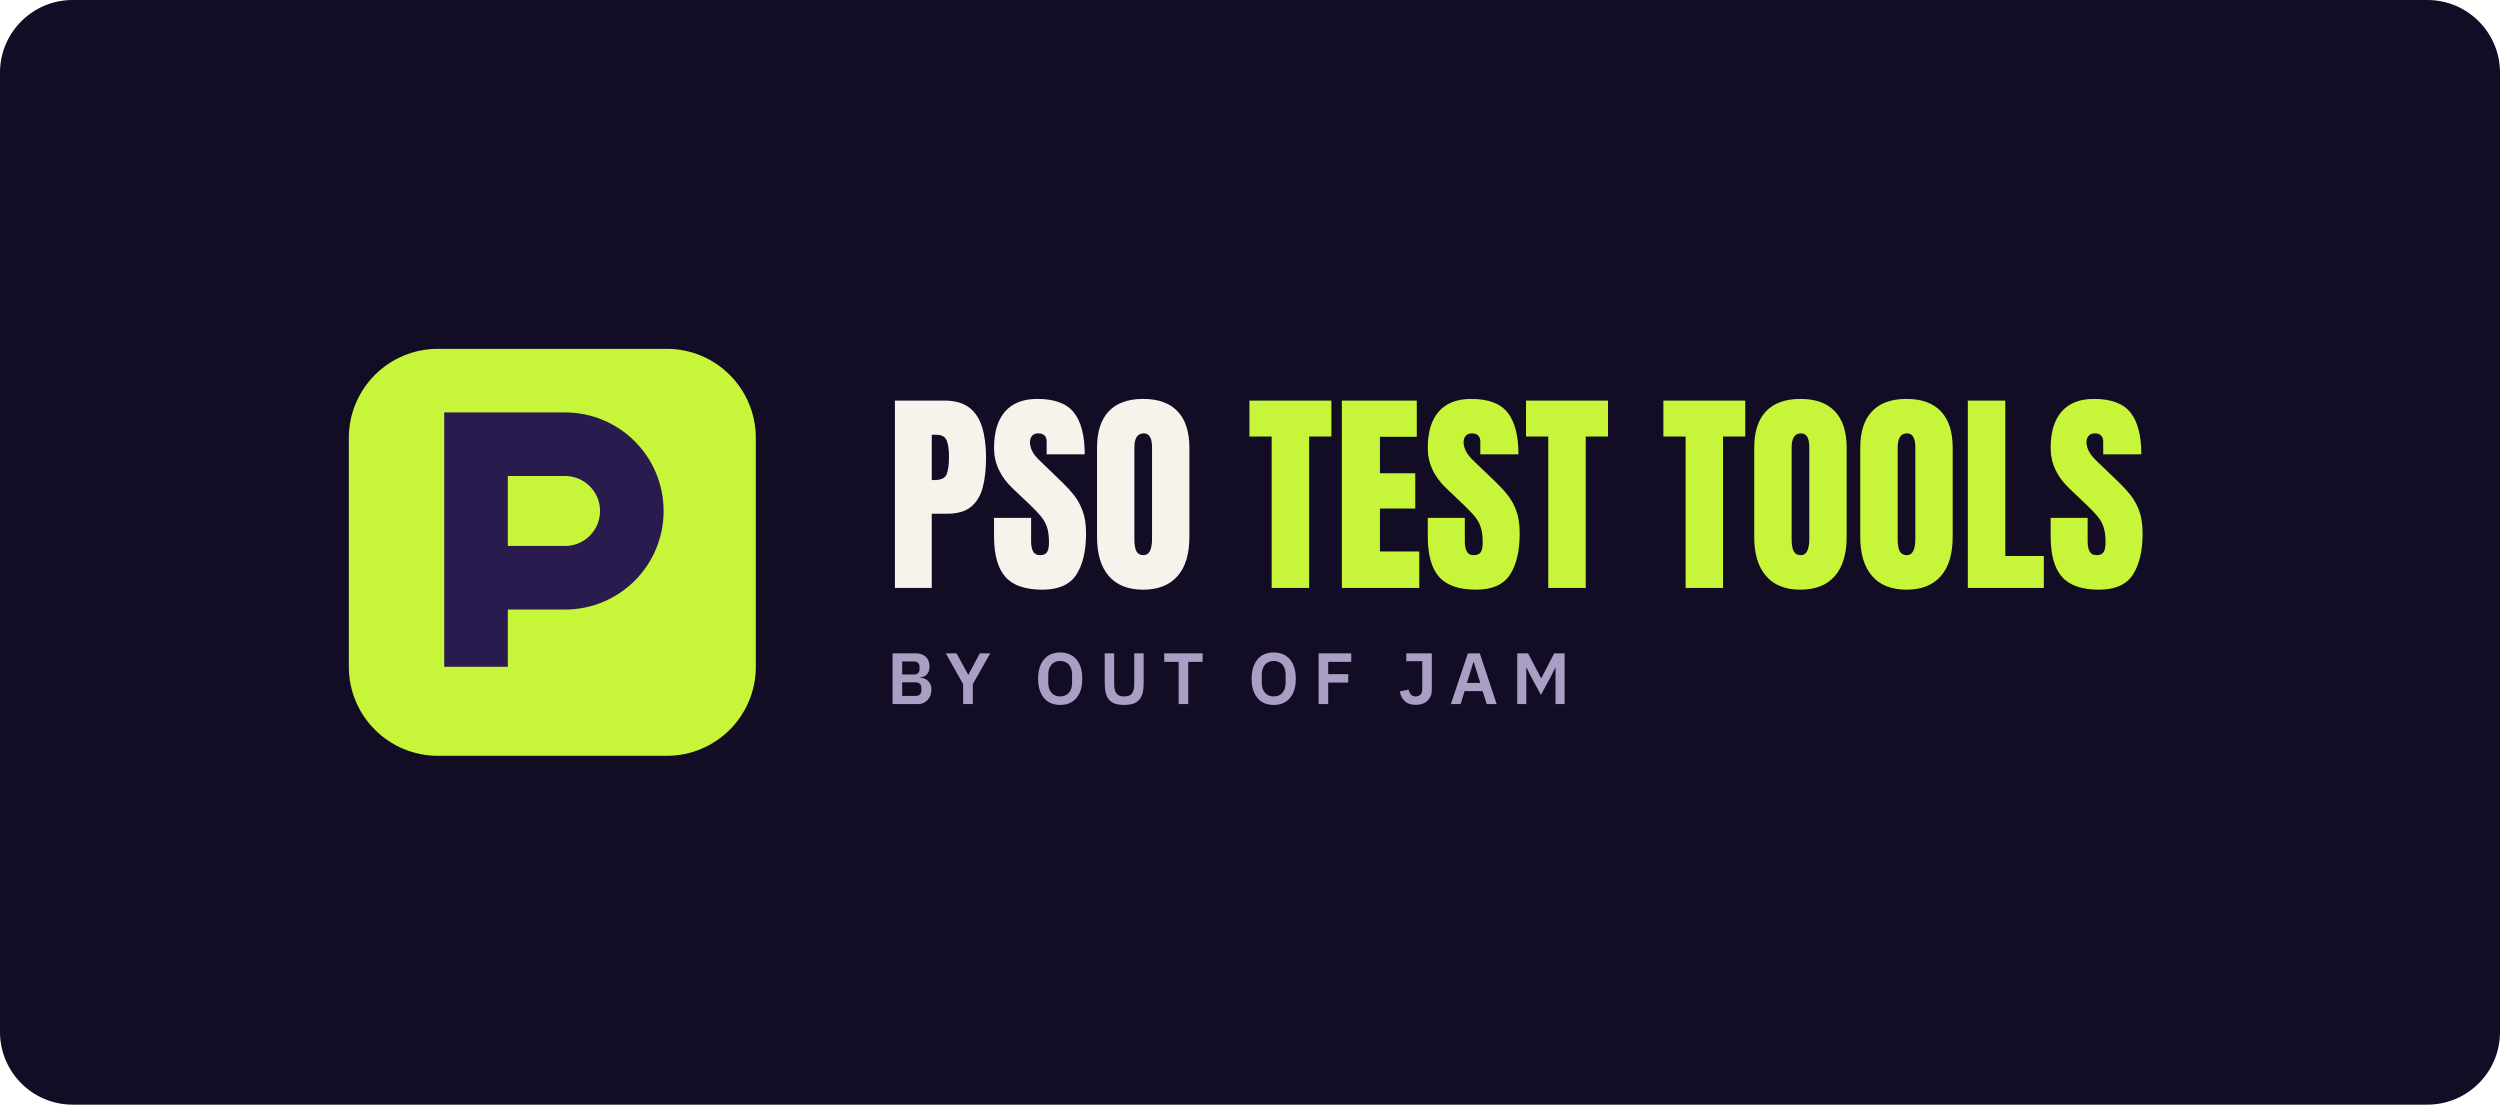
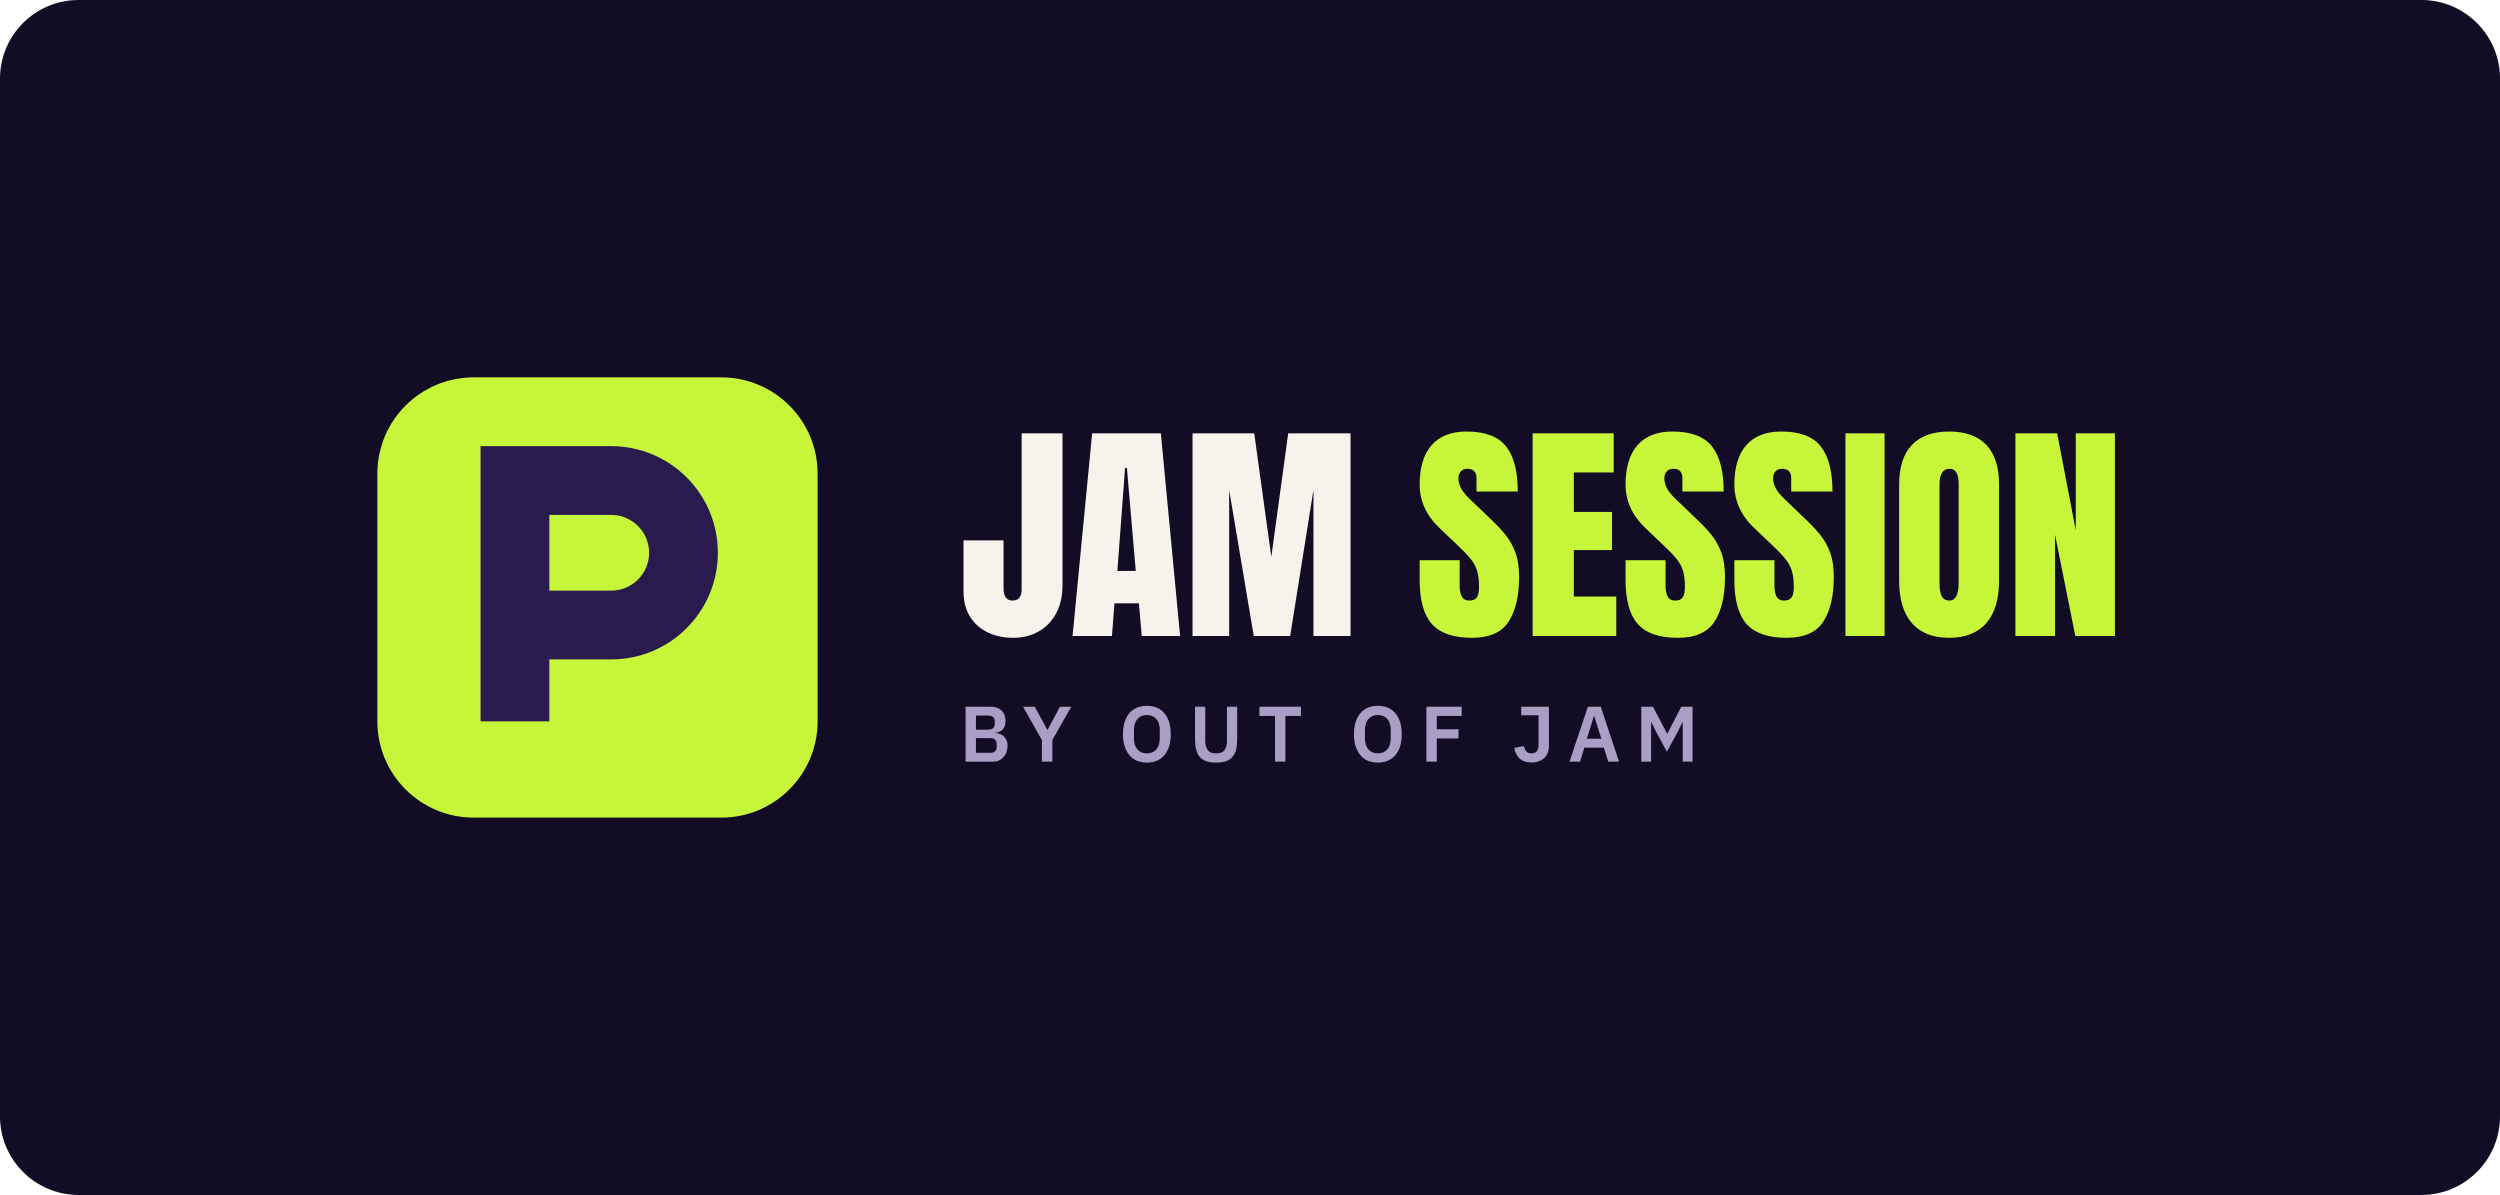
- <svg xmlns="http://www.w3.org/2000/svg" viewBox="0 0 344 152" width="344" height="152">
+ <svg xmlns="http://www.w3.org/2000/svg" viewBox="0 0 318 152" width="318" height="152">
  <rect width="100%" height="100%" rx="10" fill="#120C24" />
  <g transform="translate(48 48) scale(1.75)">
    <rect width="32" height="32" rx="7" fill="#C7F53A" />
    <path d="M10 25V7.5h7a5.25 5.25 0 0 1 0 10.5h-7" fill="none" stroke="#2A1B4F" stroke-width="5" stroke-linejoin="miter" />
  </g>
-   <path fill="#F6F3EC" d="M128.21 80.90L123.14 80.90L123.14 55.12L129.95 55.12Q132.09 55.12 133.35 56.07Q134.60 57.02 135.14 58.78Q135.68 60.54 135.68 62.97L135.68 62.97Q135.68 65.31 135.23 67.05Q134.77 68.79 133.61 69.74Q132.44 70.69 130.31 70.69L130.31 70.69L128.21 70.69L128.21 80.90ZM128.21 59.82L128.21 66.06L128.50 66.06Q129.94 66.06 130.26 65.26Q130.58 64.45 130.58 62.88L130.58 62.88Q130.58 61.42 130.27 60.62Q129.95 59.82 128.78 59.82L128.78 59.82L128.21 59.82ZM143.43 81.14L143.43 81.14Q139.90 81.14 138.34 79.38Q136.78 77.62 136.78 73.78L136.78 73.78L136.78 71.26L141.88 71.26L141.88 74.48Q141.88 75.38 142.15 75.88Q142.42 76.39 143.09 76.39L143.09 76.39Q143.80 76.39 144.07 75.98Q144.34 75.57 144.34 74.63L144.34 74.63Q144.34 73.44 144.10 72.65Q143.87 71.85 143.29 71.12Q142.71 70.40 141.69 69.43L141.69 69.43L139.37 67.23Q136.78 64.79 136.78 61.64L136.78 61.64Q136.78 58.34 138.31 56.61Q139.84 54.89 142.74 54.89L142.74 54.89Q146.29 54.89 147.77 56.77Q149.26 58.66 149.26 62.52L149.26 62.52L144.02 62.52L144.02 60.74Q144.02 60.22 143.72 59.92Q143.42 59.63 142.90 59.63L142.90 59.63Q142.29 59.63 142.00 59.98Q141.72 60.32 141.72 60.86L141.72 60.86Q141.72 61.40 142.01 62.03Q142.30 62.66 143.17 63.48L143.17 63.48L146.14 66.34Q147.03 67.19 147.78 68.13Q148.53 69.08 148.98 70.33Q149.44 71.58 149.44 73.39L149.44 73.39Q149.44 77.02 148.10 79.08Q146.76 81.14 143.43 81.14ZM157.30 81.14L157.30 81.14Q154.21 81.14 152.58 79.27Q150.95 77.40 150.95 73.87L150.95 73.87L150.95 61.62Q150.95 58.31 152.56 56.60Q154.18 54.89 157.30 54.89L157.30 54.89Q160.42 54.89 162.04 56.60Q163.66 58.31 163.66 61.62L163.66 61.62L163.66 73.87Q163.66 77.40 162.03 79.27Q160.39 81.14 157.30 81.14ZM157.35 76.39L157.35 76.39Q158.52 76.39 158.52 74.12L158.52 74.12L158.52 61.54Q158.52 59.63 157.38 59.63L157.38 59.63Q156.09 59.63 156.09 61.58L156.09 61.58L156.09 74.15Q156.09 75.35 156.38 75.87Q156.67 76.39 157.35 76.39Z" />
-   <path fill="#C7F53A" d="M180.14 80.90L174.98 80.90L174.98 60.07L171.92 60.07L171.92 55.12L183.20 55.12L183.20 60.07L180.14 60.07L180.14 80.90ZM195.29 80.90L184.64 80.90L184.64 55.12L194.95 55.12L194.95 60.10L189.88 60.10L189.88 65.12L194.74 65.12L194.74 69.97L189.88 69.97L189.88 75.88L195.29 75.88L195.29 80.90ZM203.11 81.14L203.11 81.14Q199.58 81.14 198.02 79.38Q196.46 77.62 196.46 73.78L196.46 73.78L196.46 71.26L201.56 71.26L201.56 74.48Q201.56 75.38 201.83 75.88Q202.10 76.39 202.77 76.39L202.77 76.39Q203.47 76.39 203.75 75.98Q204.02 75.57 204.02 74.63L204.02 74.63Q204.02 73.44 203.78 72.65Q203.55 71.85 202.97 71.12Q202.39 70.40 201.37 69.43L201.37 69.43L199.05 67.23Q196.46 64.79 196.46 61.64L196.46 61.64Q196.46 58.34 197.99 56.61Q199.52 54.89 202.42 54.89L202.42 54.89Q205.96 54.89 207.45 56.77Q208.94 58.66 208.94 62.52L208.94 62.52L203.69 62.52L203.69 60.74Q203.69 60.22 203.39 59.92Q203.09 59.63 202.58 59.63L202.58 59.63Q201.97 59.63 201.68 59.98Q201.39 60.32 201.39 60.86L201.39 60.86Q201.39 61.40 201.69 62.03Q201.98 62.66 202.84 63.48L202.84 63.48L205.82 66.34Q206.71 67.19 207.46 68.13Q208.21 69.08 208.66 70.33Q209.11 71.58 209.11 73.39L209.11 73.39Q209.11 77.02 207.77 79.08Q206.43 81.14 203.11 81.14ZM218.20 80.90L213.04 80.90L213.04 60.07L209.98 60.07L209.98 55.12L221.26 55.12L221.26 60.07L218.20 60.07L218.20 80.90ZM237.09 80.90L231.94 80.90L231.94 60.07L228.88 60.07L228.88 55.12L240.15 55.12L240.15 60.07L237.09 60.07L237.09 80.90ZM247.74 81.14L247.74 81.14Q244.65 81.14 243.02 79.27Q241.38 77.40 241.38 73.87L241.38 73.87L241.38 61.62Q241.38 58.31 243.00 56.60Q244.62 54.89 247.74 54.89L247.74 54.89Q250.86 54.89 252.48 56.60Q254.10 58.31 254.10 61.62L254.10 61.62L254.10 73.87Q254.10 77.40 252.47 79.27Q250.83 81.14 247.74 81.14ZM247.79 76.39L247.79 76.39Q248.96 76.39 248.96 74.12L248.96 74.12L248.96 61.54Q248.96 59.63 247.82 59.63L247.82 59.63Q246.53 59.63 246.53 61.58L246.53 61.58L246.53 74.15Q246.53 75.35 246.82 75.87Q247.11 76.39 247.79 76.39ZM262.33 81.14L262.33 81.14Q259.24 81.14 257.61 79.27Q255.97 77.40 255.97 73.87L255.97 73.87L255.97 61.62Q255.97 58.31 257.59 56.60Q259.21 54.89 262.33 54.89L262.33 54.89Q265.45 54.89 267.07 56.60Q268.69 58.31 268.69 61.62L268.69 61.62L268.69 73.87Q268.69 77.40 267.06 79.27Q265.42 81.14 262.33 81.14ZM262.38 76.39L262.38 76.39Q263.55 76.39 263.55 74.12L263.55 74.12L263.55 61.54Q263.55 59.63 262.41 59.63L262.41 59.63Q261.12 59.63 261.12 61.58L261.12 61.58L261.12 74.15Q261.12 75.35 261.41 75.87Q261.70 76.39 262.38 76.39ZM281.23 80.90L270.77 80.90L270.77 55.12L275.93 55.12L275.93 76.51L281.23 76.51L281.23 80.90ZM288.82 81.14L288.82 81.14Q285.29 81.14 283.73 79.38Q282.17 77.62 282.17 73.78L282.17 73.78L282.17 71.26L287.26 71.26L287.26 74.48Q287.26 75.38 287.53 75.88Q287.81 76.39 288.48 76.39L288.48 76.39Q289.18 76.39 289.45 75.98Q289.72 75.57 289.72 74.63L289.72 74.63Q289.72 73.44 289.49 72.65Q289.26 71.85 288.68 71.12Q288.10 70.40 287.07 69.43L287.07 69.43L284.76 67.23Q282.17 64.79 282.17 61.64L282.17 61.64Q282.17 58.34 283.70 56.61Q285.23 54.89 288.13 54.89L288.13 54.89Q291.67 54.89 293.16 56.77Q294.65 58.66 294.65 62.52L294.65 62.52L289.40 62.52L289.40 60.74Q289.40 60.22 289.10 59.92Q288.80 59.63 288.29 59.63L288.29 59.63Q287.67 59.63 287.39 59.98Q287.10 60.32 287.10 60.86L287.10 60.86Q287.10 61.40 287.40 62.03Q287.69 62.66 288.55 63.48L288.55 63.48L291.53 66.34Q292.42 67.19 293.17 68.13Q293.91 69.08 294.37 70.33Q294.82 71.58 294.82 73.39L294.82 73.39Q294.82 77.02 293.48 79.08Q292.14 81.14 288.82 81.14Z" />
+   <path fill="#F6F3EC" d="M128.86 81.13Q127.11 81.13 125.68 80.46Q124.24 79.79 123.40 78.46Q122.56 77.14 122.56 75.20V68.74H127.65V74.89Q127.65 75.57 127.93 75.98Q128.20 76.39 128.80 76.39Q129.95 76.39 129.95 74.97V55.12H135.15V74.46Q135.15 76.51 134.35 78.01Q133.54 79.51 132.12 80.32Q130.70 81.13 128.86 81.13ZM136.43 80.90 138.92 55.12H147.66L150.11 80.90H145.23L144.87 76.74H141.76L141.44 80.90ZM142.13 72.62H144.47L143.34 59.51H143.11ZM151.69 80.90V55.12H159.54L161.71 70.84L163.86 55.12H171.79V80.90H167.07V62.33L164.11 80.90H159.48L156.35 62.33V80.90Z" />
+   <path fill="#C7F53A" d="M187.23 81.13Q183.70 81.13 182.14 79.38Q180.58 77.62 180.58 73.78V71.26H185.67V74.48Q185.67 75.38 185.94 75.88Q186.22 76.39 186.89 76.39Q187.59 76.39 187.86 75.98Q188.13 75.57 188.13 74.63Q188.13 73.44 187.90 72.65Q187.67 71.85 187.09 71.12Q186.51 70.40 185.48 69.43L183.17 67.23Q180.58 64.79 180.58 61.64Q180.58 58.34 182.11 56.61Q183.64 54.89 186.54 54.89Q190.08 54.89 191.57 56.78Q193.06 58.66 193.06 62.52H187.81V60.74Q187.81 60.22 187.51 59.92Q187.21 59.63 186.70 59.63Q186.08 59.63 185.80 59.98Q185.51 60.32 185.51 60.86Q185.51 61.40 185.81 62.03Q186.10 62.66 186.96 63.48L189.94 66.34Q190.83 67.19 191.58 68.13Q192.32 69.08 192.78 70.33Q193.23 71.58 193.23 73.39Q193.23 77.02 191.89 79.08Q190.55 81.13 187.23 81.13ZM194.95 80.90V55.12H205.26V60.10H200.19V65.12H205.05V69.97H200.19V75.88H205.59V80.90ZM213.42 81.13Q209.89 81.13 208.33 79.38Q206.77 77.62 206.77 73.78V71.26H211.86V74.48Q211.86 75.38 212.13 75.88Q212.41 76.39 213.08 76.39Q213.78 76.39 214.05 75.98Q214.32 75.57 214.32 74.63Q214.32 73.44 214.09 72.65Q213.86 71.85 213.28 71.12Q212.70 70.40 211.67 69.43L209.36 67.23Q206.77 64.79 206.77 61.64Q206.77 58.34 208.30 56.61Q209.83 54.89 212.73 54.89Q216.27 54.89 217.76 56.78Q219.25 58.66 219.25 62.52H214.00V60.74Q214.00 60.22 213.70 59.92Q213.40 59.63 212.89 59.63Q212.27 59.63 211.99 59.98Q211.70 60.32 211.70 60.86Q211.70 61.40 212.00 62.03Q212.29 62.66 213.15 63.48L216.13 66.34Q217.02 67.19 217.77 68.13Q218.51 69.08 218.97 70.33Q219.42 71.58 219.42 73.39Q219.42 77.02 218.08 79.08Q216.74 81.13 213.42 81.13ZM227.26 81.13Q223.73 81.13 222.17 79.38Q220.61 77.62 220.61 73.78V71.26H225.71V74.48Q225.71 75.38 225.98 75.88Q226.25 76.39 226.92 76.39Q227.62 76.39 227.90 75.98Q228.17 75.57 228.17 74.63Q228.17 73.44 227.93 72.65Q227.70 71.85 227.12 71.12Q226.54 70.40 225.52 69.43L223.20 67.23Q220.61 64.79 220.61 61.64Q220.61 58.34 222.14 56.61Q223.67 54.89 226.57 54.89Q230.11 54.89 231.60 56.78Q233.09 58.66 233.09 62.52H227.84V60.74Q227.84 60.22 227.54 59.92Q227.24 59.63 226.73 59.63Q226.12 59.63 225.83 59.98Q225.54 60.32 225.54 60.86Q225.54 61.40 225.84 62.03Q226.13 62.66 226.99 63.48L229.97 66.34Q230.86 67.19 231.61 68.13Q232.36 69.08 232.81 70.33Q233.26 71.58 233.26 73.39Q233.26 77.02 231.92 79.08Q230.58 81.13 227.26 81.13ZM234.74 80.90V55.12H239.72V80.90ZM247.93 81.13Q244.84 81.13 243.20 79.27Q241.57 77.40 241.57 73.87V61.62Q241.57 58.31 243.19 56.60Q244.81 54.89 247.93 54.89Q251.05 54.89 252.67 56.60Q254.28 58.31 254.28 61.62V73.87Q254.28 77.40 252.65 79.27Q251.02 81.13 247.93 81.13ZM247.97 76.39Q249.14 76.39 249.14 74.12V61.54Q249.14 59.63 248.00 59.63Q246.71 59.63 246.71 61.58V74.15Q246.71 75.35 247.00 75.87Q247.30 76.39 247.97 76.39ZM256.36 80.90V55.12H261.67L264.04 67.47V55.12H269.02V80.90H263.98L261.40 68.01V80.90Z" />
  <path fill="#A99FC4" d="M122.82 96.88L122.82 89.90L126.05 89.90Q126.48 89.90 126.83 90.03Q127.17 90.16 127.41 90.39Q127.65 90.62 127.78 90.96Q127.90 91.29 127.90 91.69L127.90 91.69Q127.90 92.09 127.80 92.37Q127.69 92.64 127.52 92.82Q127.34 93.00 127.11 93.09Q126.89 93.18 126.65 93.19L126.65 93.19L126.65 93.25Q126.88 93.25 127.14 93.34Q127.41 93.43 127.64 93.63Q127.86 93.82 128.01 94.13Q128.16 94.43 128.16 94.88L128.16 94.88Q128.16 95.30 128.03 95.67Q127.89 96.03 127.65 96.30Q127.41 96.57 127.08 96.73Q126.75 96.88 126.36 96.88L126.36 96.88L122.82 96.88ZM124.14 93.89L124.14 95.76L125.98 95.76Q126.36 95.76 126.57 95.57Q126.78 95.37 126.78 95.00L126.78 95.00L126.78 94.66Q126.78 94.29 126.57 94.09Q126.36 93.89 125.98 93.89L125.98 93.89L124.14 93.89ZM124.14 91.02L124.14 92.81L125.77 92.81Q126.13 92.81 126.33 92.62Q126.53 92.42 126.53 92.07L126.53 92.07L126.53 91.76Q126.53 91.41 126.33 91.22Q126.13 91.02 125.77 91.02L125.77 91.02L124.14 91.02ZM133.86 96.88L132.53 96.88L132.53 94.14L130.14 89.90L131.62 89.90L133.23 92.85L133.25 92.85L134.82 89.90L136.26 89.90L133.86 94.13L133.86 96.88ZM145.88 97.00L145.88 97.00Q145.19 97.00 144.63 96.77Q144.07 96.54 143.68 96.08Q143.28 95.62 143.06 94.95Q142.84 94.28 142.84 93.39L142.84 93.39Q142.84 92.51 143.06 91.84Q143.28 91.16 143.68 90.70Q144.07 90.24 144.63 90.01Q145.19 89.78 145.88 89.78L145.88 89.78Q146.57 89.78 147.13 90.01Q147.69 90.24 148.09 90.70Q148.49 91.16 148.71 91.84Q148.92 92.51 148.92 93.39L148.92 93.39Q148.92 94.28 148.71 94.95Q148.49 95.62 148.09 96.08Q147.69 96.54 147.13 96.77Q146.57 97.00 145.88 97.00ZM145.88 95.83L145.88 95.83Q146.63 95.83 147.08 95.33Q147.52 94.83 147.52 93.93L147.52 93.93L147.52 92.85Q147.52 91.95 147.08 91.45Q146.63 90.95 145.88 90.95L145.88 90.95Q145.13 90.95 144.69 91.45Q144.24 91.95 144.24 92.85L144.24 92.85L144.24 93.93Q144.24 94.83 144.69 95.33Q145.13 95.83 145.88 95.83ZM152.01 89.90L153.31 89.90L153.31 94.19Q153.31 95.01 153.63 95.42Q153.94 95.83 154.69 95.83L154.69 95.83Q155.44 95.83 155.76 95.42Q156.07 95.01 156.07 94.19L156.07 94.19L156.07 89.90L157.37 89.90L157.37 94.02Q157.37 94.79 157.23 95.35Q157.08 95.91 156.76 96.28Q156.44 96.65 155.93 96.83Q155.41 97.00 154.68 97.00L154.68 97.00Q153.94 97.00 153.44 96.83Q152.93 96.65 152.61 96.28Q152.29 95.91 152.15 95.35Q152.01 94.79 152.01 94.02L152.01 94.02L152.01 89.90ZM165.48 91.07L163.50 91.07L163.50 96.88L162.18 96.88L162.18 91.07L160.20 91.07L160.20 89.90L165.48 89.90L165.48 91.07ZM175.26 97.00L175.26 97.00Q174.57 97.00 174.01 96.77Q173.45 96.54 173.06 96.08Q172.66 95.62 172.44 94.95Q172.22 94.28 172.22 93.39L172.22 93.39Q172.22 92.51 172.44 91.84Q172.66 91.16 173.06 90.70Q173.45 90.24 174.01 90.01Q174.57 89.78 175.26 89.78L175.26 89.78Q175.95 89.78 176.51 90.01Q177.07 90.24 177.47 90.70Q177.87 91.16 178.09 91.84Q178.30 92.51 178.30 93.39L178.30 93.39Q178.30 94.28 178.09 94.95Q177.87 95.62 177.47 96.08Q177.07 96.54 176.51 96.77Q175.95 97.00 175.26 97.00ZM175.26 95.83L175.26 95.83Q176.01 95.83 176.46 95.33Q176.90 94.83 176.90 93.93L176.90 93.93L176.90 92.85Q176.90 91.95 176.46 91.45Q176.01 90.95 175.26 90.95L175.26 90.95Q174.51 90.95 174.07 91.45Q173.62 91.95 173.62 92.85L173.62 92.85L173.62 93.93Q173.62 94.83 174.07 95.33Q174.51 95.83 175.26 95.83ZM182.76 96.88L181.44 96.88L181.44 89.90L185.93 89.90L185.93 91.07L182.76 91.07L182.76 92.76L185.52 92.76L185.52 93.93L182.76 93.93L182.76 96.88ZM193.50 89.90L197.02 89.90L197.02 94.92Q197.02 95.39 196.87 95.77Q196.71 96.15 196.43 96.42Q196.14 96.69 195.73 96.84Q195.32 96.99 194.81 96.99L194.81 96.99Q193.84 96.99 193.30 96.49Q192.76 95.98 192.61 95.14L192.61 95.14L193.83 94.89Q193.92 95.34 194.16 95.59Q194.39 95.83 194.80 95.83L194.80 95.83Q195.19 95.83 195.45 95.59Q195.70 95.34 195.70 94.83L195.70 94.83L195.70 90.98L193.50 90.98L193.50 89.90ZM205.94 96.88L204.57 96.88L204.01 95.10L201.53 95.10L200.98 96.88L199.64 96.88L201.98 89.90L203.62 89.90L205.94 96.88ZM203.69 93.97L202.79 91.10L202.74 91.10L201.85 93.97L203.69 93.97ZM214.04 96.88L214.04 91.87L214.00 91.87L213.46 92.98L212.03 95.62L210.60 92.98L210.06 91.87L210.02 91.87L210.02 96.88L208.77 96.88L208.77 89.90L210.26 89.90L212.05 93.31L212.09 93.31L213.86 89.90L215.29 89.90L215.29 96.88L214.04 96.88Z" />
</svg>
